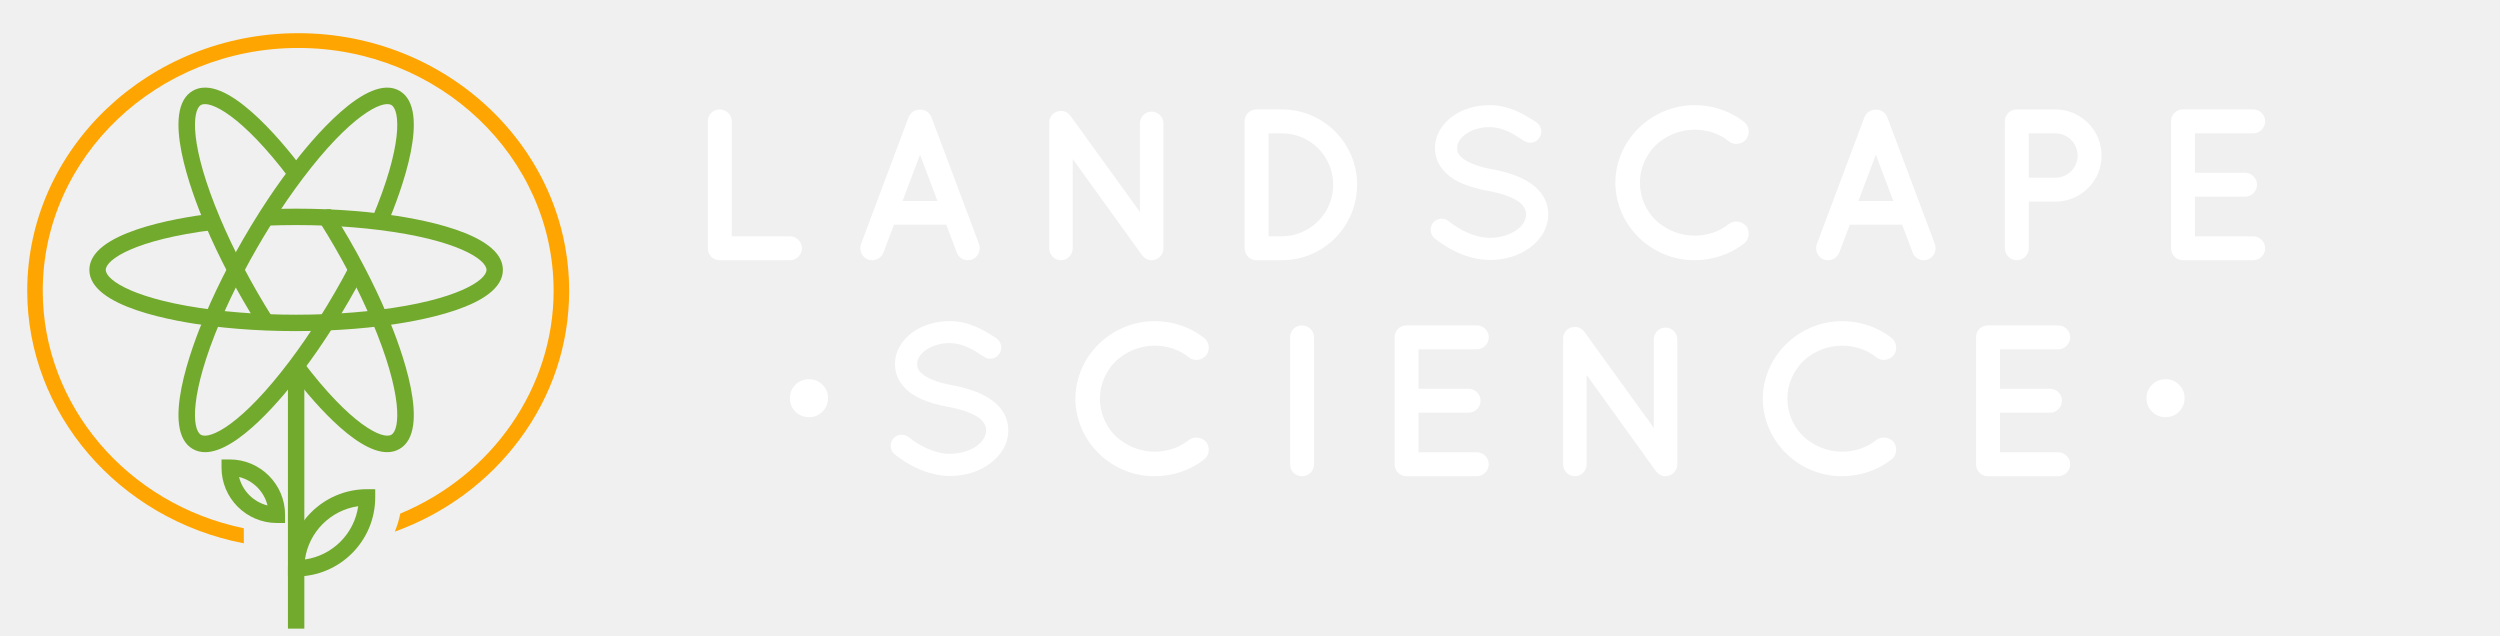
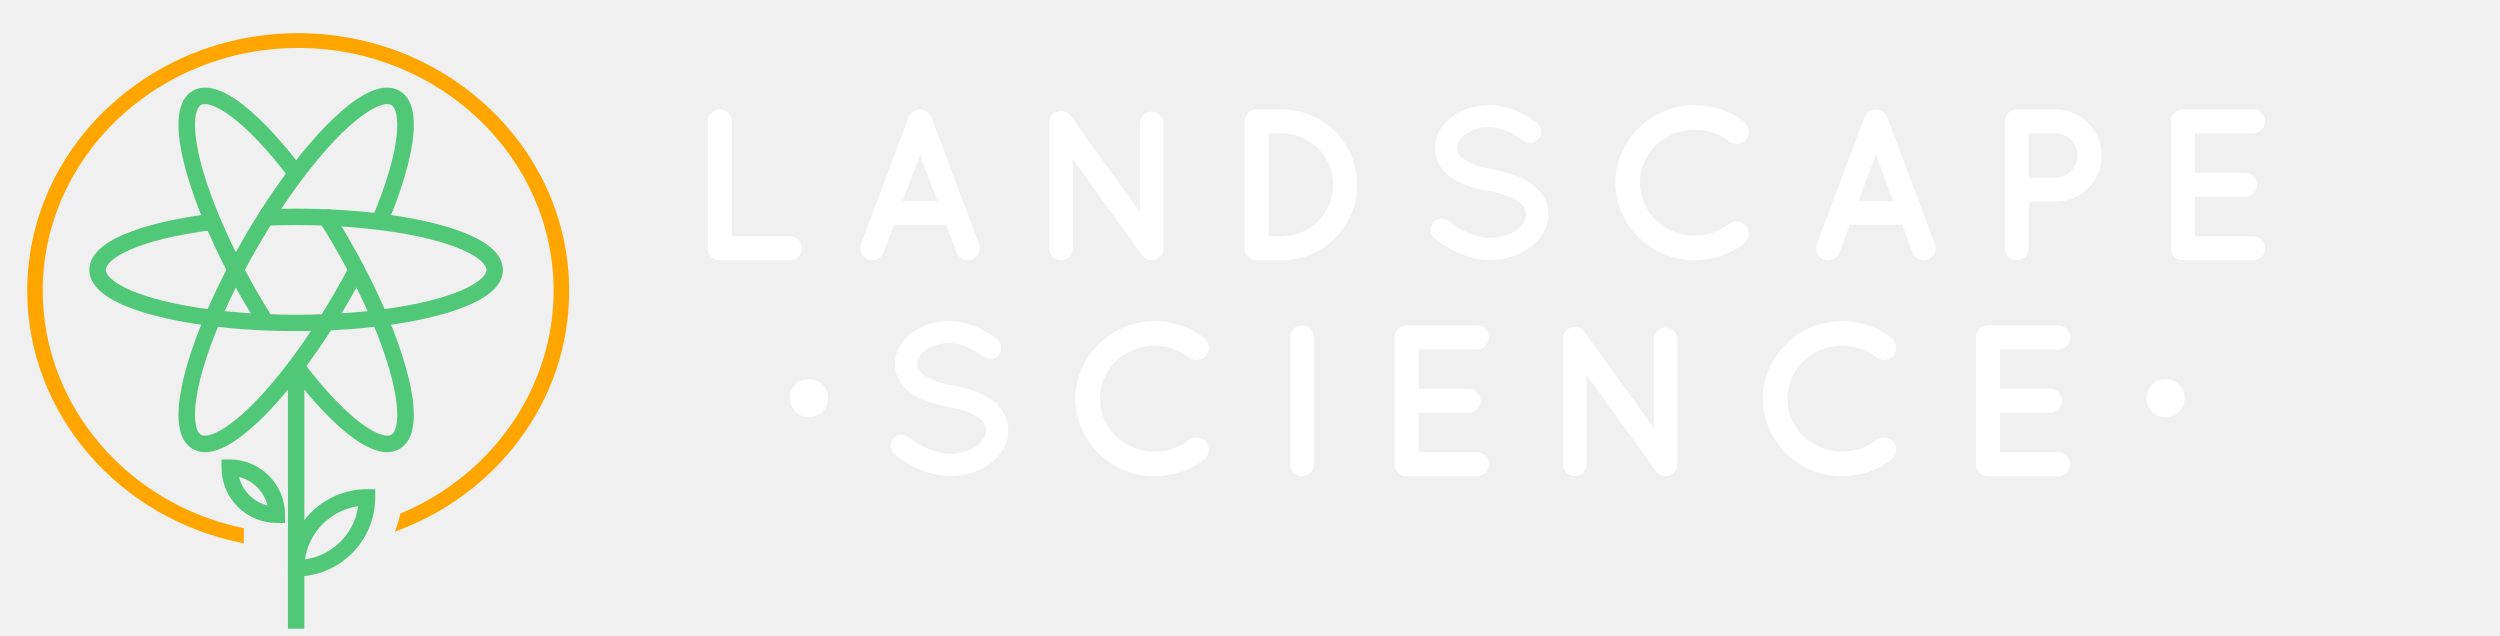
<svg xmlns="http://www.w3.org/2000/svg" width="275mm" height="69.887mm" viewBox="0 0 314.815 29.951" version="1.1" id="svg880">
  <defs id="defs874">
    <clipPath clipPathUnits="userSpaceOnUse" id="clipPath1487">
      <g id="use1489">
        <g style="fill:#50c878;fill-opacity:1" clip-path="url(#clipPath1803)" id="g6702">
          <g style="fill:#50c878;fill-opacity:1" id="g6700" />
        </g>
      </g>
    </clipPath>
    <clipPath clipPathUnits="userSpaceOnUse" id="clipPath1558">
      <g style="fill:#ffffee;fill-opacity:1;stroke:none;stroke-width:0.834;stroke-miterlimit:4;stroke-dasharray:none;stroke-opacity:1" id="use1560" />
    </clipPath>
    <clipPath clipPathUnits="userSpaceOnUse" id="clipPath1708">
      <g clip-path="none" style="display:inline;fill:#ffffee;fill-opacity:1;stroke:none;stroke-width:1.001;stroke-miterlimit:4;stroke-dasharray:none;stroke-opacity:1" id="use1710" />
    </clipPath>
    <clipPath clipPathUnits="userSpaceOnUse" id="clipPath1728">
      <g id="use1730" style="image-rendering:auto" />
    </clipPath>
    <clipPath clipPathUnits="userSpaceOnUse" id="clipPath1803">
      <g style="fill:#50c878;fill-opacity:1" id="use1805" />
    </clipPath>
  </defs>
  <g id="layer1" transform="translate(-29.5602,-187.0074)" style="display:inline">
    <g id="g6792" style="opacity:1">
-       <path id="path46" style="display:inline;fill:#ffa500;fill-opacity:0.995;fill-rule:nonzero;stroke:none;stroke-width:0.054" d="m 101.232,198.607 c 0,6.754 -2.16,13.228 -6.249,18.72 -3.937,5.296 -9.364,9.303 -15.705,11.602 0.302,-0.728 0.531,-1.488 0.685,-2.274 11.622,-4.823 19.312,-15.89 19.312,-28.048 0,-16.866 -14.428,-30.587 -32.165,-30.587 -17.739,0 -32.167,13.722 -32.167,30.587 0,14.373 10.616,26.865 25.321,29.892 v 1.903 C 44.451,227.34 32.988,213.987 32.988,198.607 c 0,-17.891 15.305,-32.448 34.123,-32.448 18.815,0 34.121,14.556 34.121,32.448" />
+       <path id="path46" style="display:inline;fill:#ffa500;fill-opacity:1;fill-rule:nonzero;stroke:none;stroke-width:0.054" d="m 101.232,198.607 c 0,6.754 -2.16,13.228 -6.249,18.72 -3.937,5.296 -9.364,9.303 -15.705,11.602 0.302,-0.728 0.531,-1.488 0.685,-2.274 11.622,-4.823 19.312,-15.89 19.312,-28.048 0,-16.866 -14.428,-30.587 -32.165,-30.587 -17.739,0 -32.167,13.722 -32.167,30.587 0,14.373 10.616,26.865 25.321,29.892 v 1.903 C 44.451,227.34 32.988,213.987 32.988,198.607 c 0,-17.891 15.305,-32.448 34.123,-32.448 18.815,0 34.121,14.556 34.121,32.448" />
      <g id="g6802">
-         <path d="m 55.387,218.92 c -0.551,0 -1.074,-0.126 -1.555,-0.403 -4.049,-2.338 -0.25,-12.592 1.571,-16.893 0.849,-2.006 1.83,-4.071 2.913,-6.137 0.58,-1.109 1.205,-2.246 1.858,-3.376 0.656,-1.133 1.326,-2.242 1.992,-3.296 l 0.309,-0.481 c 1.151,-1.795 2.344,-3.513 3.552,-5.11 2.812,-3.727 9.791,-12.143 13.844,-9.808 4.05,2.338 0.25,12.593 -1.572,16.893 l -1.902,-0.806 c 3.895,-9.195 3.564,-13.65 2.441,-14.299 -1.125,-0.648 -5.149,1.293 -11.163,9.263 -1.281,1.695 -2.546,3.528 -3.761,5.45 l -0.305,0.481 c -0.553,0.886 -1.105,1.807 -1.648,2.745 -0.638,1.105 -1.249,2.216 -1.817,3.302 -1.059,2.016 -2.014,4.03 -2.841,5.984 -3.895,9.195 -3.565,13.651 -2.441,14.3 1.125,0.646 5.149,-1.293 11.163,-9.264 1.263,-1.671 2.528,-3.505 3.761,-5.451 0.631,-0.993 1.288,-2.078 1.953,-3.228 0.609,-1.053 1.204,-2.132 1.817,-3.3 l 1.828,0.961 c -0.626,1.193 -1.235,2.297 -1.859,3.374 -0.679,1.174 -1.35,2.284 -1.995,3.299 -1.262,1.993 -2.56,3.873 -3.856,5.59 -2.479,3.284 -8.193,10.211 -12.289,10.211" style="fill:#72aa2d;fill-opacity:1;fill-rule:nonzero;stroke:none;stroke-width:0.059" id="path32" />
-         <path d="m 66.851,203.675 c -1.283,0 -2.578,-0.026 -3.851,-0.077 -2.359,-0.098 -4.638,-0.281 -6.774,-0.547 -4.633,-0.572 -15.413,-2.406 -15.413,-7.086 0,-4.679 10.779,-6.513 15.414,-7.084 l 0.252,2.05 c -9.909,1.222 -13.601,3.737 -13.601,5.035 0,1.299 3.693,3.814 13.601,5.036 2.081,0.258 4.303,0.437 6.605,0.533 2.488,0.101 5.044,0.101 7.534,0 2.302,-0.095 4.523,-0.274 6.603,-0.533 9.909,-1.222 13.602,-3.737 13.602,-5.036 0,-1.298 -3.693,-3.813 -13.601,-5.035 -2.072,-0.258 -4.286,-0.437 -6.583,-0.533 l -0.021,-5.9e-4 c -2.498,-0.101 -5.038,-0.101 -7.535,0 l -0.041,5.9e-4 -0.002,-1.072 -0.04,-0.993 c 2.545,-0.103 5.135,-0.103 7.68,-5.9e-4 l 0.025,5.9e-4 c 2.36,0.098 4.638,0.282 6.77,0.547 4.634,0.571 15.413,2.406 15.413,7.084 0,4.68 -10.779,6.514 -15.414,7.086 -2.135,0.265 -4.413,0.449 -6.772,0.547 -1.274,0.052 -2.569,0.077 -3.852,0.077" style="fill:#72aa2d;fill-opacity:1;fill-rule:nonzero;stroke:none;stroke-width:0.059" id="path34" />
-         <path d="m 78.316,218.92 c -4.096,0 -9.81,-6.927 -12.289,-10.212 l 1.649,-1.244 c 6.014,7.97 10.039,9.912 11.163,9.263 1.123,-0.648 1.453,-5.104 -2.441,-14.299 -0.827,-1.955 -1.782,-3.968 -2.84,-5.983 -0.568,-1.087 -1.18,-2.198 -1.818,-3.303 -0.641,-1.108 -1.297,-2.193 -1.95,-3.225 l 0.872,-0.551 -0.001,-1.033 h 0.568 l 0.307,0.481 c 0.666,1.054 1.336,2.163 1.991,3.294 0.654,1.131 1.279,2.268 1.86,3.379 1.083,2.064 2.064,4.129 2.912,6.136 1.822,4.3 5.621,14.555 1.572,16.893 -0.481,0.277 -1.004,0.403 -1.556,0.403" style="fill:#72aa2d;fill-opacity:1;fill-rule:nonzero;stroke:none;stroke-width:0.059" id="path36" />
-         <path d="m 67.884,241.142 h -2.066 v -33.056 h 2.066 v 33.056" style="fill:#72aa2d;fill-opacity:1;fill-rule:nonzero;stroke:none;stroke-width:0.059" id="path38" />
-         <path d="m 62.171,203.119 c -0.645,-1.015 -1.316,-2.125 -1.996,-3.299 -0.624,-1.077 -1.232,-2.181 -1.859,-3.374 -1.084,-2.067 -2.064,-4.132 -2.913,-6.139 -1.821,-4.3 -5.62,-14.555 -1.572,-16.893 4.052,-2.337 11.032,6.081 13.845,9.809 l -1.649,1.244 c -6.014,-7.969 -10.04,-9.912 -11.164,-9.263 -1.123,0.648 -1.453,5.103 2.441,14.299 0.827,1.955 1.783,3.967 2.841,5.983 0.613,1.168 1.208,2.247 1.817,3.3 0.665,1.149 1.322,2.235 1.952,3.227 l -1.743,1.107" style="fill:#72aa2d;fill-opacity:1;fill-rule:nonzero;stroke:none;stroke-width:0.059" id="path40" />
-         <path d="m 74.667,225.725 c -3.465,0.49 -6.215,3.239 -6.705,6.705 3.465,-0.49 6.215,-3.24 6.705,-6.705 z m -7.815,8.848 h -1.033 v -1.032 c 0,-5.491 4.468,-9.959 9.959,-9.959 h 1.032 v 1.033 c 0,5.491 -4.468,9.958 -9.959,9.958" style="fill:#72aa2d;fill-opacity:1;fill-rule:nonzero;stroke:none;stroke-width:0.059" id="path42" />
-         <path d="m 59.663,222.044 c 0.435,1.762 1.825,3.152 3.587,3.587 -0.435,-1.762 -1.825,-3.152 -3.587,-3.587 z m 5.795,5.795 h -1.032 c -3.843,0 -6.97,-3.126 -6.97,-6.969 v -1.033 h 1.033 c 3.843,0 6.969,3.127 6.969,6.969 v 1.033" style="fill:#72aa2d;fill-opacity:1;fill-rule:nonzero;stroke:none;stroke-width:0.059" id="path44" />
+         <path d="m 55.387,218.92 c -0.551,0 -1.074,-0.126 -1.555,-0.403 -4.049,-2.338 -0.25,-12.592 1.571,-16.893 0.849,-2.006 1.83,-4.071 2.913,-6.137 0.58,-1.109 1.205,-2.246 1.858,-3.376 0.656,-1.133 1.326,-2.242 1.992,-3.296 l 0.309,-0.481 c 1.151,-1.795 2.344,-3.513 3.552,-5.11 2.812,-3.727 9.791,-12.143 13.844,-9.808 4.05,2.338 0.25,12.593 -1.572,16.893 l -1.902,-0.806 c 3.895,-9.195 3.564,-13.65 2.441,-14.299 -1.125,-0.648 -5.149,1.293 -11.163,9.263 -1.281,1.695 -2.546,3.528 -3.761,5.45 l -0.305,0.481 c -0.553,0.886 -1.105,1.807 -1.648,2.745 -0.638,1.105 -1.249,2.216 -1.817,3.302 -1.059,2.016 -2.014,4.03 -2.841,5.984 -3.895,9.195 -3.565,13.651 -2.441,14.3 1.125,0.646 5.149,-1.293 11.163,-9.264 1.263,-1.671 2.528,-3.505 3.761,-5.451 0.631,-0.993 1.288,-2.078 1.953,-3.228 0.609,-1.053 1.204,-2.132 1.817,-3.3 l 1.828,0.961 c -0.626,1.193 -1.235,2.297 -1.859,3.374 -0.679,1.174 -1.35,2.284 -1.995,3.299 -1.262,1.993 -2.56,3.873 -3.856,5.59 -2.479,3.284 -8.193,10.211 -12.289,10.211" style="fill:#50c878;fill-opacity:1;fill-rule:nonzero;stroke:none;stroke-width:0.059" id="path32" />
+         <path d="m 66.851,203.675 c -1.283,0 -2.578,-0.026 -3.851,-0.077 -2.359,-0.098 -4.638,-0.281 -6.774,-0.547 -4.633,-0.572 -15.413,-2.406 -15.413,-7.086 0,-4.679 10.779,-6.513 15.414,-7.084 l 0.252,2.05 c -9.909,1.222 -13.601,3.737 -13.601,5.035 0,1.299 3.693,3.814 13.601,5.036 2.081,0.258 4.303,0.437 6.605,0.533 2.488,0.101 5.044,0.101 7.534,0 2.302,-0.095 4.523,-0.274 6.603,-0.533 9.909,-1.222 13.602,-3.737 13.602,-5.036 0,-1.298 -3.693,-3.813 -13.601,-5.035 -2.072,-0.258 -4.286,-0.437 -6.583,-0.533 l -0.021,-5.9e-4 c -2.498,-0.101 -5.038,-0.101 -7.535,0 l -0.041,5.9e-4 -0.002,-1.072 -0.04,-0.993 c 2.545,-0.103 5.135,-0.103 7.68,-5.9e-4 l 0.025,5.9e-4 c 2.36,0.098 4.638,0.282 6.77,0.547 4.634,0.571 15.413,2.406 15.413,7.084 0,4.68 -10.779,6.514 -15.414,7.086 -2.135,0.265 -4.413,0.449 -6.772,0.547 -1.274,0.052 -2.569,0.077 -3.852,0.077" style="fill:#50c878;fill-opacity:1;fill-rule:nonzero;stroke:none;stroke-width:0.059" id="path34" />
+         <path d="m 78.316,218.92 c -4.096,0 -9.81,-6.927 -12.289,-10.212 l 1.649,-1.244 c 6.014,7.97 10.039,9.912 11.163,9.263 1.123,-0.648 1.453,-5.104 -2.441,-14.299 -0.827,-1.955 -1.782,-3.968 -2.84,-5.983 -0.568,-1.087 -1.18,-2.198 -1.818,-3.303 -0.641,-1.108 -1.297,-2.193 -1.95,-3.225 l 0.872,-0.551 -0.001,-1.033 h 0.568 l 0.307,0.481 c 0.666,1.054 1.336,2.163 1.991,3.294 0.654,1.131 1.279,2.268 1.86,3.379 1.083,2.064 2.064,4.129 2.912,6.136 1.822,4.3 5.621,14.555 1.572,16.893 -0.481,0.277 -1.004,0.403 -1.556,0.403" style="fill:#50c878;fill-opacity:1;fill-rule:nonzero;stroke:none;stroke-width:0.059" id="path36" />
+         <path d="m 67.884,241.142 h -2.066 v -33.056 h 2.066 v 33.056" style="fill:#50c878;fill-opacity:1;fill-rule:nonzero;stroke:none;stroke-width:0.059" id="path38" />
+         <path d="m 62.171,203.119 c -0.645,-1.015 -1.316,-2.125 -1.996,-3.299 -0.624,-1.077 -1.232,-2.181 -1.859,-3.374 -1.084,-2.067 -2.064,-4.132 -2.913,-6.139 -1.821,-4.3 -5.62,-14.555 -1.572,-16.893 4.052,-2.337 11.032,6.081 13.845,9.809 l -1.649,1.244 c -6.014,-7.969 -10.04,-9.912 -11.164,-9.263 -1.123,0.648 -1.453,5.103 2.441,14.299 0.827,1.955 1.783,3.967 2.841,5.983 0.613,1.168 1.208,2.247 1.817,3.3 0.665,1.149 1.322,2.235 1.952,3.227 l -1.743,1.107" style="fill:#50c878;fill-opacity:1;fill-rule:nonzero;stroke:none;stroke-width:0.059" id="path40" />
+         <path d="m 74.667,225.725 c -3.465,0.49 -6.215,3.239 -6.705,6.705 3.465,-0.49 6.215,-3.24 6.705,-6.705 z m -7.815,8.848 h -1.033 v -1.032 c 0,-5.491 4.468,-9.959 9.959,-9.959 h 1.032 v 1.033 c 0,5.491 -4.468,9.958 -9.959,9.958" style="fill:#50c878;fill-opacity:1;fill-rule:nonzero;stroke:none;stroke-width:0.059" id="path42" />
+         <path d="m 59.663,222.044 c 0.435,1.762 1.825,3.152 3.587,3.587 -0.435,-1.762 -1.825,-3.152 -3.587,-3.587 z m 5.795,5.795 h -1.032 c -3.843,0 -6.97,-3.126 -6.97,-6.969 v -1.033 h 1.033 c 3.843,0 6.969,3.127 6.969,6.969 v 1.033" style="fill:#50c878;fill-opacity:1;fill-rule:nonzero;stroke:none;stroke-width:0.059" id="path44" />
      </g>
    </g>
    <g id="g6876" transform="matrix(0.9687368,0,0,0.9718657,11.38789,-44.82032)" style="opacity:1">
      <g id="g6917" transform="matrix(1.135338,0,0,1.135338,1.025423,-100.7103)" style="display:inline;opacity:1">
        <path d="m 272.165,255.931 c 0,1.379 -1.118,2.497 -2.497,2.497 -1.379,0 -2.497,-1.118 -2.497,-2.497 0,-1.379 1.118,-2.496 2.497,-2.496 1.378,0 2.497,1.117 2.497,2.496" style="opacity:1;fill:#ffffff;fill-opacity:1;fill-rule:nonzero;stroke:none;stroke-width:1.001;stroke-miterlimit:4;stroke-dasharray:none;stroke-opacity:1" id="path64" />
        <path d="m 111.123,255.931 c 0,1.379 -1.118,2.497 -2.497,2.497 -1.379,0 -2.496,-1.118 -2.496,-2.497 0,-1.379 1.118,-2.496 2.496,-2.496 1.379,0 2.497,1.117 2.497,2.496" style="opacity:1;fill:#ffffff;fill-opacity:1;fill-rule:nonzero;stroke:none;stroke-width:1.001;stroke-miterlimit:4;stroke-dasharray:none;stroke-opacity:1" id="path62" />
        <path d="m 244.271,263.417 v -14.97 h 10.346 v 1.56 h -8.624 v 5.128 h 6.706 v 1.559 h -6.706 v 5.146 h 8.624 v 1.578 h -10.346" style="opacity:1;fill:#ffffff;fill-opacity:1;fill-rule:nonzero;stroke:none;stroke-width:1.001;stroke-miterlimit:4;stroke-dasharray:none;stroke-opacity:1" id="path60" />
        <path d="m 230.913,263.847 c -1.578,0 -3.039,-0.356 -4.384,-1.067 -1.344,-0.711 -2.406,-1.677 -3.182,-2.895 -0.778,-1.219 -1.166,-2.546 -1.166,-3.98 0,-1.434 0.388,-2.761 1.166,-3.98 0.776,-1.22 1.837,-2.184 3.182,-2.896 1.345,-0.711 2.806,-1.067 4.384,-1.067 1.662,0 3.21,0.412 4.644,1.237 l -0.914,1.327 c -1.137,-0.645 -2.38,-0.969 -3.73,-0.969 -1.924,0 -3.571,0.618 -4.94,1.855 -1.368,1.238 -2.052,2.735 -2.052,4.492 0,1.757 0.685,3.254 2.052,4.491 1.368,1.237 3.016,1.855 4.94,1.855 1.35,0 2.593,-0.322 3.73,-0.968 l 0.914,1.327 c -1.434,0.825 -2.982,1.237 -4.644,1.237" style="opacity:1;fill:#ffffff;fill-opacity:1;fill-rule:nonzero;stroke:none;stroke-width:1.001;stroke-miterlimit:4;stroke-dasharray:none;stroke-opacity:1" id="path58" />
        <path d="m 198.838,263.435 v -14.989 h 2.062 l 11.171,12.926 v -12.926 h 1.774 V 263.435 h -2.223 L 200.595,250.669 V 263.435 h -1.757" style="opacity:1;fill:#ffffff;fill-opacity:1;fill-rule:nonzero;stroke:none;stroke-width:1.001;stroke-miterlimit:4;stroke-dasharray:none;stroke-opacity:1" id="path56" />
        <path d="m 179.797,263.417 v -14.97 h 10.345 v 1.56 h -8.624 v 5.128 h 6.705 v 1.559 h -6.705 v 5.146 h 8.624 v 1.578 h -10.345" style="opacity:1;fill:#ffffff;fill-opacity:1;fill-rule:nonzero;stroke:none;stroke-width:1.001;stroke-miterlimit:4;stroke-dasharray:none;stroke-opacity:1" id="path54" />
        <path d="m 168.789,263.435 v -14.989 h 1.739 V 263.435 h -1.739" style="opacity:1;fill:#ffffff;fill-opacity:1;fill-rule:nonzero;stroke:none;stroke-width:1.001;stroke-miterlimit:4;stroke-dasharray:none;stroke-opacity:1" id="path52" />
        <path d="m 155.431,263.847 c -1.578,0 -3.039,-0.356 -4.385,-1.067 -1.344,-0.711 -2.405,-1.677 -3.182,-2.895 -0.777,-1.219 -1.166,-2.546 -1.166,-3.98 0,-1.434 0.388,-2.761 1.166,-3.98 0.777,-1.22 1.837,-2.184 3.182,-2.896 1.346,-0.711 2.807,-1.067 4.385,-1.067 1.661,0 3.209,0.412 4.643,1.237 l -0.915,1.327 c -1.136,-0.645 -2.378,-0.969 -3.729,-0.969 -1.925,0 -3.571,0.618 -4.94,1.855 -1.369,1.238 -2.053,2.735 -2.053,4.492 0,1.757 0.684,3.254 2.053,4.491 1.368,1.237 3.015,1.855 4.94,1.855 1.35,0 2.593,-0.322 3.729,-0.968 l 0.915,1.327 c -1.434,0.825 -2.983,1.237 -4.643,1.237" style="opacity:1;fill:#ffffff;fill-opacity:1;fill-rule:nonzero;stroke:none;stroke-width:1.001;stroke-miterlimit:4;stroke-dasharray:none;stroke-opacity:1" id="path50" />
        <path d="m 131.137,263.901 c -1.244,0 -2.331,-0.134 -3.264,-0.404 -0.932,-0.269 -1.658,-0.603 -2.178,-1.004 -0.52,-0.4 -0.939,-0.876 -1.256,-1.425 -0.316,-0.55 -0.522,-1.058 -0.618,-1.524 -0.095,-0.466 -0.144,-0.95 -0.144,-1.452 h 1.739 c 0,1.434 0.472,2.501 1.416,3.201 0.944,0.699 2.378,1.049 4.303,1.049 0.789,0 1.494,-0.039 2.116,-0.117 0.622,-0.078 1.13,-0.171 1.524,-0.278 0.394,-0.108 0.731,-0.251 1.013,-0.431 0.28,-0.179 0.487,-0.34 0.618,-0.484 0.132,-0.143 0.234,-0.326 0.306,-0.547 0.071,-0.222 0.113,-0.389 0.125,-0.502 0.011,-0.114 0.019,-0.26 0.019,-0.44 0,-0.251 -0.008,-0.437 -0.019,-0.556 -0.013,-0.119 -0.048,-0.278 -0.107,-0.475 -0.061,-0.197 -0.153,-0.349 -0.278,-0.458 -0.125,-0.107 -0.305,-0.239 -0.538,-0.394 -0.234,-0.156 -0.529,-0.29 -0.887,-0.404 -0.359,-0.113 -0.807,-0.239 -1.345,-0.377 -0.538,-0.137 -1.16,-0.272 -1.865,-0.403 -0.167,-0.035 -0.428,-0.083 -0.78,-0.143 -0.352,-0.059 -0.624,-0.108 -0.816,-0.143 -0.897,-0.156 -1.542,-0.272 -1.936,-0.35 -0.395,-0.077 -0.855,-0.188 -1.38,-0.332 -0.526,-0.144 -0.963,-0.305 -1.309,-0.484 -1.279,-0.634 -1.919,-1.673 -1.919,-3.12 0,-1.47 0.718,-2.534 2.152,-3.192 1.148,-0.502 2.898,-0.753 5.253,-0.753 2.342,0 4.13,0.329 5.361,0.986 1.398,0.752 2.098,1.918 2.098,3.496 h -1.721 c 0,-0.287 -0.033,-0.55 -0.099,-0.789 -0.066,-0.239 -0.215,-0.496 -0.448,-0.771 -0.233,-0.275 -0.547,-0.505 -0.941,-0.691 -0.394,-0.185 -0.956,-0.34 -1.685,-0.466 -0.729,-0.125 -1.584,-0.189 -2.564,-0.189 -1.506,0 -2.689,0.105 -3.549,0.314 -0.861,0.21 -1.428,0.475 -1.704,0.798 -0.276,0.322 -0.412,0.741 -0.412,1.255 0,0.813 0.311,1.375 0.933,1.685 0.621,0.311 2.019,0.657 4.195,1.04 0.071,0.011 0.609,0.114 1.614,0.304 2.534,0.478 4.231,1.022 5.092,1.632 0.897,0.658 1.344,1.649 1.344,2.976 0,1.423 -0.567,2.492 -1.703,3.21 -1.183,0.764 -3.102,1.147 -5.755,1.147" style="opacity:1;fill:#ffffff;fill-opacity:1;fill-rule:nonzero;stroke:none;stroke-width:1.001;stroke-miterlimit:4;stroke-dasharray:none;stroke-opacity:1" id="path48" />
      </g>
      <g id="g6906" transform="matrix(1.375264,0,0,1.375264,-46.39887,-157.5941)" style="display:inline">
        <path d="m 110.369,227.831 h 1.664 v 12.586 h 6.677 v 1.493 h -8.341 v -14.079" style="fill:#ffffff;fill-opacity:1;fill-rule:nonzero;stroke:none;stroke-width:0.834;stroke-miterlimit:4;stroke-dasharray:none;stroke-opacity:1" id="path14" />
        <path d="m 130.974,230.626 -2.816,6.933 h 5.632 z m 3.456,8.426 h -6.912 l -1.195,2.859 h -1.749 l 6.101,-14.314 h 0.619 l 6.101,14.314 h -1.771 l -1.195,-2.859" style="opacity:1;fill:#ffffff;fill-opacity:1;fill-rule:nonzero;stroke:none;stroke-width:0.834;stroke-miterlimit:4;stroke-dasharray:none;stroke-opacity:1" id="path16" />
        <path d="m 155.909,227.831 v 14.314 h -0.597 l -8.96,-10.794 v 10.56 h -1.664 v -14.314 h 0.597 l 8.96,10.816 v -10.581 h 1.664" style="opacity:1;fill:#ffffff;fill-opacity:1;fill-rule:nonzero;stroke:none;stroke-width:0.834;stroke-miterlimit:4;stroke-dasharray:none;stroke-opacity:1" id="path18" />
        <path d="m 168.643,240.417 c 3.712,0 5.952,-2.368 5.952,-5.568 0,-3.243 -2.219,-5.525 -5.952,-5.525 h -2.496 v 11.093 z m -4.16,-12.586 h 4.181 c 4.715,0 7.658,2.923 7.658,7.019 0,4.053 -2.944,7.061 -7.658,7.061 h -4.181 v -14.079" style="opacity:1;fill:#ffffff;fill-opacity:1;fill-rule:nonzero;stroke:none;stroke-width:0.834;stroke-miterlimit:4;stroke-dasharray:none;stroke-opacity:1" id="path20" />
        <path d="m 184.149,238.198 c 1.045,1.6 2.368,2.411 3.925,2.411 1.685,0 2.837,-0.918 2.837,-2.347 0,-1.28 -0.768,-1.707 -2.347,-2.475 l -1.578,-0.746 c -1.941,-0.917 -3.179,-1.899 -3.179,-3.776 0,-2.198 1.941,-3.669 4.245,-3.669 1.877,0 3.498,0.96 4.416,2.389 l -1.216,0.918 c -0.768,-1.131 -1.941,-1.771 -3.221,-1.771 -1.387,0 -2.496,0.746 -2.496,2.048 0,0.405 0.086,0.746 0.277,1.024 0.363,0.533 0.875,0.811 1.984,1.344 l 1.558,0.747 c 2.219,1.088 3.285,2.112 3.285,3.925 0,2.325 -1.92,3.925 -4.544,3.925 -2.197,0 -4.075,-1.152 -5.184,-3.029 l 1.237,-0.917" style="opacity:1;fill:#ffffff;fill-opacity:1;fill-rule:nonzero;stroke:none;stroke-width:0.834;stroke-miterlimit:4;stroke-dasharray:none;stroke-opacity:1" id="path22" />
        <path d="m 206.972,227.596 c 2.496,0 4.651,1.173 5.845,3.029 l -1.238,0.981 c -1.088,-1.557 -2.645,-2.474 -4.586,-2.474 -3.178,0 -5.61,2.474 -5.61,5.738 0,3.264 2.432,5.739 5.61,5.739 1.941,0 3.498,-0.918 4.586,-2.475 l 1.238,0.981 c -1.173,1.856 -3.349,3.029 -5.845,3.029 -3.989,0.064 -7.402,-3.242 -7.317,-7.274 -0.085,-4.032 3.328,-7.338 7.317,-7.274" style="opacity:1;fill:#ffffff;fill-opacity:1;fill-rule:nonzero;stroke:none;stroke-width:0.834;stroke-miterlimit:4;stroke-dasharray:none;stroke-opacity:1" id="path24" />
        <path d="m 225.423,230.626 -2.816,6.933 h 5.632 z m 3.456,8.426 h -6.912 l -1.195,2.859 h -1.749 l 6.101,-14.314 h 0.619 l 6.101,14.314 h -1.771 l -1.194,-2.859" style="opacity:1;fill:#ffffff;fill-opacity:1;fill-rule:nonzero;stroke:none;stroke-width:0.834;stroke-miterlimit:4;stroke-dasharray:none;stroke-opacity:1" id="path26" />
        <path d="m 244.044,234.529 c 1.792,0 2.816,-1.045 2.816,-2.603 0,-1.536 -1.024,-2.602 -2.816,-2.602 h -3.243 v 5.205 z m -4.906,-6.699 h 4.949 c 2.731,0 4.501,1.707 4.501,4.075 0,2.411 -1.771,4.117 -4.501,4.117 h -3.285 v 5.888 h -1.664 v -14.079" style="opacity:1;fill:#ffffff;fill-opacity:1;fill-rule:nonzero;stroke:none;stroke-width:0.834;stroke-miterlimit:4;stroke-dasharray:none;stroke-opacity:1" id="path28" />
        <path d="m 256.052,227.831 h 9.024 v 1.493 h -7.36 v 4.309 h 5.632 v 1.493 h -5.632 v 5.291 h 7.616 v 1.493 h -9.28 v -14.079" style="opacity:1;fill:#ffffff;fill-opacity:1;fill-rule:nonzero;stroke:none;stroke-width:0.834;stroke-miterlimit:4;stroke-dasharray:none;stroke-opacity:1" id="path30" />
      </g>
      <g aria-label="LANDSCAPE SCIENCE " transform="matrix(0.6562499,0,0,0.6541371,-69.21201,-40.20886)" style="font-style:normal;font-variant:normal;font-weight:normal;font-stretch:normal;font-size:42.667px;line-height:37.333px;font-family:Carlito;-inkscape-font-specification:'Carlito, Normal';font-variant-ligatures:normal;font-variant-caps:normal;font-variant-numeric:normal;font-feature-settings:normal;text-align:start;letter-spacing:7px;word-spacing:0.06px;writing-mode:lr-tb;text-anchor:start;display:inline;fill:#ffffff;fill-opacity:1;stroke:none" id="flowRoot51">
        <path d="m 276.607,438.306 c 0,0 0,0 0.043,0 0,0 0,0 0.085,0 h 13.824 c 1.237,0 2.347,-1.067 2.347,-2.347 0,-1.323 -1.109,-2.389 -2.347,-2.389 h -11.563 v -22.784 c 0,-1.28 -1.067,-2.347 -2.389,-2.347 -1.323,0 -2.347,1.067 -2.347,2.347 v 25.173 c 0,1.28 1.024,2.347 2.347,2.347 z" style="font-style:normal;font-variant:normal;font-weight:bold;font-stretch:normal;font-size:42.667px;line-height:42.667px;font-family:Quicksand;-inkscape-font-specification:'Quicksand Bold';font-variant-ligatures:normal;font-variant-caps:normal;font-variant-numeric:normal;font-feature-settings:normal;text-align:center;letter-spacing:8px;word-spacing:0.06px;writing-mode:lr-tb;text-anchor:middle;fill:#ffffff;fill-opacity:1" id="path1348" />
        <path d="m 323.583,436.813 c 0.341,0.939 1.237,1.493 2.176,1.493 0.299,0 0.597,-0.043 0.811,-0.128 1.237,-0.469 1.835,-1.835 1.408,-3.072 l -9.429,-25.131 c -0.384,-0.939 -1.28,-1.536 -2.261,-1.493 -0.939,-0.043 -1.877,0.555 -2.261,1.493 l -9.429,25.131 c -0.427,1.237 0.171,2.603 1.408,3.072 0.256,0.085 0.512,0.128 0.811,0.128 0.939,0 1.835,-0.555 2.219,-1.493 l 2.091,-5.547 h 10.368 z m -10.752,-10.24 3.456,-9.173 3.456,9.173 z" style="font-style:normal;font-variant:normal;font-weight:bold;font-stretch:normal;font-size:42.667px;line-height:42.667px;font-family:Quicksand;-inkscape-font-specification:'Quicksand Bold';font-variant-ligatures:normal;font-variant-caps:normal;font-variant-numeric:normal;font-feature-settings:normal;text-align:center;letter-spacing:8px;word-spacing:0.06px;writing-mode:lr-tb;text-anchor:middle;fill:#ffffff;fill-opacity:1" id="path1350" />
        <path d="m 346.537,418.253 13.653,18.944 c 0.043,0.085 0.128,0.171 0.213,0.256 0.427,0.512 1.067,0.853 1.749,0.853 1.28,0 2.347,-1.067 2.347,-2.347 v -24.789 c 0,-1.237 -1.067,-2.304 -2.347,-2.304 -1.28,0 -2.304,1.067 -2.304,2.304 v 17.579 l -13.781,-19.072 c -0.725,-1.024 -2.176,-1.237 -3.243,-0.512 -0.64,0.469 -0.981,1.237 -0.939,1.963 0,0.043 0,0.043 0,0.043 v 24.789 c 0,1.28 1.024,2.347 2.347,2.347 1.237,0 2.304,-1.067 2.304,-2.347 z" style="font-style:normal;font-variant:normal;font-weight:bold;font-stretch:normal;font-size:42.667px;line-height:42.667px;font-family:Quicksand;-inkscape-font-specification:'Quicksand Bold';font-variant-ligatures:normal;font-variant-caps:normal;font-variant-numeric:normal;font-feature-settings:normal;text-align:center;letter-spacing:8px;word-spacing:0.06px;writing-mode:lr-tb;text-anchor:middle;fill:#ffffff;fill-opacity:1" id="path1352" />
        <path d="m 382.94,438.306 c 0,0 0,0 0,0 0,0 0,0 0,0 h 5.035 c 8.235,0 14.891,-6.699 14.891,-14.976 0,-8.192 -6.656,-14.891 -14.891,-14.891 h -5.035 c 0,0 0,0 0,0 0,0 0,0 0,0 -1.323,0 -2.347,1.024 -2.347,2.347 v 25.173 c 0,1.28 1.024,2.347 2.347,2.347 z m 2.389,-25.131 h 2.645 c 5.632,0 10.155,4.565 10.155,10.155 0,5.675 -4.523,10.197 -10.155,10.24 h -2.645 z" style="font-style:normal;font-variant:normal;font-weight:bold;font-stretch:normal;font-size:42.667px;line-height:42.667px;font-family:Quicksand;-inkscape-font-specification:'Quicksand Bold';font-variant-ligatures:normal;font-variant-caps:normal;font-variant-numeric:normal;font-feature-settings:normal;text-align:center;letter-spacing:8px;word-spacing:0.06px;writing-mode:lr-tb;text-anchor:middle;fill:#ffffff;fill-opacity:1" id="path1354" />
        <path d="m 418.246,433.997 c 2.432,1.92 6.315,4.224 10.923,4.267 3.029,0 5.803,-0.896 7.893,-2.432 2.133,-1.536 3.669,-3.883 3.669,-6.613 0,-1.323 -0.384,-2.603 -1.024,-3.627 -0.981,-1.579 -2.517,-2.688 -4.267,-3.541 -1.707,-0.811 -3.712,-1.365 -5.888,-1.792 h -0.085 c -2.304,-0.427 -4.224,-1.109 -5.333,-1.877 -0.555,-0.384 -0.939,-0.768 -1.152,-1.109 -0.213,-0.341 -0.299,-0.683 -0.299,-1.195 0,-0.896 0.469,-1.835 1.621,-2.688 1.152,-0.853 2.859,-1.451 4.779,-1.451 2.603,0 4.693,1.28 6.869,2.731 1.024,0.683 2.389,0.384 3.029,-0.64 0.683,-0.981 0.384,-2.347 -0.597,-3.029 -2.176,-1.408 -5.205,-3.413 -9.301,-3.413 -2.773,0 -5.376,0.811 -7.381,2.261 -1.963,1.451 -3.413,3.669 -3.413,6.229 0,1.28 0.341,2.475 0.981,3.499 0.939,1.493 2.347,2.56 3.968,3.328 1.621,0.768 3.499,1.28 5.504,1.664 h 0.085 c 2.517,0.469 4.608,1.195 5.845,2.005 0.64,0.427 1.024,0.853 1.28,1.28 0.256,0.427 0.384,0.811 0.384,1.365 0,1.067 -0.555,2.133 -1.835,3.072 -1.28,0.939 -3.2,1.579 -5.333,1.579 -3.029,0.043 -6.272,-1.749 -8.149,-3.285 -0.939,-0.768 -2.347,-0.64 -3.115,0.299 -0.725,0.939 -0.597,2.347 0.341,3.115 z" style="font-style:normal;font-variant:normal;font-weight:bold;font-stretch:normal;font-size:42.667px;line-height:42.667px;font-family:Quicksand;-inkscape-font-specification:'Quicksand Bold';font-variant-ligatures:normal;font-variant-caps:normal;font-variant-numeric:normal;font-feature-settings:normal;text-align:center;letter-spacing:8px;word-spacing:0.06px;writing-mode:lr-tb;text-anchor:middle;fill:#ffffff;fill-opacity:1" id="path1356" />
        <path d="m 469.68,438.306 c 3.755,0 7.168,-1.237 9.856,-3.328 1.024,-0.811 1.195,-2.347 0.427,-3.413 -0.853,-1.024 -2.432,-1.195 -3.413,-0.469 -1.92,1.536 -4.224,2.347 -6.869,2.347 -2.944,0 -5.675,-1.195 -7.68,-3.072 -1.92,-1.877 -3.115,-4.523 -3.115,-7.424 0,-2.901 1.195,-5.461 3.115,-7.424 2.005,-1.877 4.736,-3.072 7.68,-3.072 2.645,0 4.992,0.811 6.869,2.347 0.981,0.768 2.56,0.597 3.413,-0.469 0.768,-1.067 0.597,-2.56 -0.427,-3.413 -2.688,-2.091 -6.101,-3.328 -9.856,-3.328 -8.533,0.043 -15.616,6.912 -15.659,15.36 0.043,8.491 7.125,15.36 15.659,15.36 z" style="font-style:normal;font-variant:normal;font-weight:bold;font-stretch:normal;font-size:42.667px;line-height:42.667px;font-family:Quicksand;-inkscape-font-specification:'Quicksand Bold';font-variant-ligatures:normal;font-variant-caps:normal;font-variant-numeric:normal;font-feature-settings:normal;text-align:center;letter-spacing:8px;word-spacing:0.06px;writing-mode:lr-tb;text-anchor:middle;fill:#ffffff;fill-opacity:1" id="path1358" />
        <path d="m 512.916,436.813 c 0.341,0.939 1.237,1.493 2.176,1.493 0.299,0 0.597,-0.043 0.811,-0.128 1.237,-0.469 1.835,-1.835 1.408,-3.072 l -9.429,-25.131 c -0.384,-0.939 -1.28,-1.536 -2.261,-1.493 -0.939,-0.043 -1.877,0.555 -2.261,1.493 l -9.429,25.131 c -0.427,1.237 0.171,2.603 1.408,3.072 0.256,0.085 0.512,0.128 0.811,0.128 0.939,0 1.835,-0.555 2.219,-1.493 l 2.091,-5.547 h 10.368 z m -10.752,-10.24 3.456,-9.173 3.456,9.173 z" style="font-style:normal;font-variant:normal;font-weight:bold;font-stretch:normal;font-size:42.667px;line-height:42.667px;font-family:Quicksand;-inkscape-font-specification:'Quicksand Bold';font-variant-ligatures:normal;font-variant-caps:normal;font-variant-numeric:normal;font-feature-settings:normal;text-align:center;letter-spacing:8px;word-spacing:0.06px;writing-mode:lr-tb;text-anchor:middle;fill:#ffffff;fill-opacity:1" id="path1360" />
        <path d="m 550.334,417.613 c 0,-5.077 -4.096,-9.173 -9.173,-9.173 h -7.595 c 0,0 0,0 0,0 0,0 -0.043,0 -0.043,0 -1.28,0 -2.347,1.024 -2.347,2.347 v 25.173 c 0,1.28 1.067,2.347 2.347,2.347 1.323,0 2.389,-1.067 2.389,-2.347 v -9.259 h 5.248 c 5.077,0 9.173,-4.096 9.173,-9.088 z m -14.421,-4.437 h 5.248 c 2.475,0 4.395,1.963 4.437,4.437 -0.043,2.389 -1.963,4.352 -4.437,4.352 h -5.248 z" style="font-style:normal;font-variant:normal;font-weight:bold;font-stretch:normal;font-size:42.667px;line-height:42.667px;font-family:Quicksand;-inkscape-font-specification:'Quicksand Bold';font-variant-ligatures:normal;font-variant-caps:normal;font-variant-numeric:normal;font-feature-settings:normal;text-align:center;letter-spacing:8px;word-spacing:0.06px;writing-mode:lr-tb;text-anchor:middle;fill:#ffffff;fill-opacity:1" id="path1362" />
        <path d="m 566.44,438.306 c 0,0 0.043,-0.043 0.043,-0.043 0,0 0,0.043 0.085,0.043 h 13.824 c 1.237,0 2.347,-1.067 2.347,-2.347 0,-1.323 -1.109,-2.389 -2.347,-2.389 h -11.563 v -7.851 h 9.941 c 1.28,0 2.347,-1.067 2.347,-2.389 0,-1.237 -1.067,-2.347 -2.347,-2.347 h -9.941 v -7.808 h 11.563 c 1.237,0 2.347,-1.067 2.347,-2.389 0,-1.323 -1.109,-2.347 -2.347,-2.347 h -13.824 c -0.085,0 -0.085,0 -0.085,0 0,0 -0.043,0 -0.043,0 -1.323,0 -2.347,1.024 -2.347,2.347 v 25.173 c 0,1.28 1.024,2.347 2.347,2.347 z" style="font-style:normal;font-variant:normal;font-weight:bold;font-stretch:normal;font-size:42.667px;line-height:42.667px;font-family:Quicksand;-inkscape-font-specification:'Quicksand Bold';font-variant-ligatures:normal;font-variant-caps:normal;font-variant-numeric:normal;font-feature-settings:normal;text-align:center;letter-spacing:8px;word-spacing:0.06px;writing-mode:lr-tb;text-anchor:middle;fill:#ffffff;fill-opacity:1" id="path1364" />
        <path d="m 311.288,476.779 c 2.432,1.92 6.315,4.224 10.923,4.267 3.029,0 5.803,-0.896 7.893,-2.432 2.133,-1.536 3.669,-3.883 3.669,-6.613 0,-1.323 -0.384,-2.603 -1.024,-3.627 -0.981,-1.579 -2.517,-2.688 -4.267,-3.541 -1.707,-0.811 -3.712,-1.365 -5.888,-1.792 h -0.085 c -2.304,-0.427 -4.224,-1.109 -5.333,-1.877 -0.555,-0.384 -0.939,-0.768 -1.152,-1.109 -0.213,-0.341 -0.299,-0.683 -0.299,-1.195 0,-0.896 0.469,-1.835 1.621,-2.688 1.152,-0.853 2.859,-1.451 4.779,-1.451 2.603,0 4.693,1.28 6.869,2.731 1.024,0.683 2.389,0.384 3.029,-0.64 0.683,-0.981 0.384,-2.347 -0.597,-3.029 -2.176,-1.408 -5.205,-3.413 -9.301,-3.413 -2.773,0 -5.376,0.811 -7.381,2.261 -1.963,1.451 -3.413,3.669 -3.413,6.229 0,1.28 0.341,2.475 0.981,3.499 0.939,1.493 2.347,2.56 3.968,3.328 1.621,0.768 3.499,1.28 5.504,1.664 h 0.085 c 2.517,0.469 4.608,1.195 5.845,2.005 0.64,0.427 1.024,0.853 1.28,1.28 0.256,0.427 0.384,0.811 0.384,1.365 0,1.067 -0.555,2.133 -1.835,3.072 -1.28,0.939 -3.2,1.579 -5.333,1.579 -3.029,0.043 -6.272,-1.749 -8.149,-3.285 -0.939,-0.768 -2.347,-0.64 -3.115,0.299 -0.725,0.939 -0.597,2.347 0.341,3.115 z" style="font-style:normal;font-variant:normal;font-weight:bold;font-stretch:normal;font-size:42.667px;line-height:42.667px;font-family:Quicksand;-inkscape-font-specification:'Quicksand Bold';font-variant-ligatures:normal;font-variant-caps:normal;font-variant-numeric:normal;font-feature-settings:normal;text-align:center;letter-spacing:8px;writing-mode:lr-tb;text-anchor:middle;fill:#ffffff;fill-opacity:1" id="path1366" />
        <path d="m 362.721,481.089 c 3.755,0 7.168,-1.237 9.856,-3.328 1.024,-0.811 1.195,-2.347 0.427,-3.413 -0.853,-1.024 -2.432,-1.195 -3.413,-0.469 -1.92,1.536 -4.224,2.347 -6.869,2.347 -2.944,0 -5.675,-1.195 -7.68,-3.072 -1.92,-1.877 -3.115,-4.523 -3.115,-7.424 0,-2.901 1.195,-5.461 3.115,-7.424 2.005,-1.877 4.736,-3.072 7.68,-3.072 2.645,0 4.992,0.811 6.869,2.347 0.981,0.768 2.56,0.597 3.413,-0.469 0.768,-1.067 0.597,-2.56 -0.427,-3.413 -2.688,-2.091 -6.101,-3.328 -9.856,-3.328 -8.533,0.043 -15.616,6.912 -15.659,15.36 0.043,8.491 7.125,15.36 15.659,15.36 z" style="font-style:normal;font-variant:normal;font-weight:bold;font-stretch:normal;font-size:42.667px;line-height:42.667px;font-family:Quicksand;-inkscape-font-specification:'Quicksand Bold';font-variant-ligatures:normal;font-variant-caps:normal;font-variant-numeric:normal;font-feature-settings:normal;text-align:center;letter-spacing:8px;writing-mode:lr-tb;text-anchor:middle;fill:#ffffff;fill-opacity:1" id="path1368" />
        <path d="m 389.601,478.742 c 0,1.323 1.024,2.347 2.347,2.347 1.28,0 2.389,-1.024 2.389,-2.347 v -25.173 c 0,-1.323 -1.109,-2.347 -2.389,-2.347 -1.323,0 -2.347,1.024 -2.347,2.347 z" style="font-style:normal;font-variant:normal;font-weight:bold;font-stretch:normal;font-size:42.667px;line-height:42.667px;font-family:Quicksand;-inkscape-font-specification:'Quicksand Bold';font-variant-ligatures:normal;font-variant-caps:normal;font-variant-numeric:normal;font-feature-settings:normal;text-align:center;letter-spacing:8px;writing-mode:lr-tb;text-anchor:middle;fill:#ffffff;fill-opacity:1" id="path1370" />
        <path d="m 412.649,481.089 c 0,0 0.043,-0.043 0.043,-0.043 0,0 0,0.043 0.085,0.043 h 13.824 c 1.237,0 2.347,-1.067 2.347,-2.347 0,-1.323 -1.109,-2.389 -2.347,-2.389 h -11.563 v -7.851 h 9.941 c 1.28,0 2.347,-1.067 2.347,-2.389 0,-1.237 -1.067,-2.347 -2.347,-2.347 h -9.941 v -7.808 h 11.563 c 1.237,0 2.347,-1.067 2.347,-2.389 0,-1.323 -1.109,-2.347 -2.347,-2.347 h -13.824 c -0.085,0 -0.085,0 -0.085,0 0,0 -0.043,0 -0.043,0 -1.323,0 -2.347,1.024 -2.347,2.347 v 25.173 c 0,1.28 1.024,2.347 2.347,2.347 z" style="font-style:normal;font-variant:normal;font-weight:bold;font-stretch:normal;font-size:42.667px;line-height:42.667px;font-family:Quicksand;-inkscape-font-specification:'Quicksand Bold';font-variant-ligatures:normal;font-variant-caps:normal;font-variant-numeric:normal;font-feature-settings:normal;text-align:center;letter-spacing:8px;writing-mode:lr-tb;text-anchor:middle;fill:#ffffff;fill-opacity:1" id="path1372" />
        <path d="m 448.329,461.035 13.653,18.944 c 0.043,0.085 0.128,0.171 0.213,0.256 0.427,0.512 1.067,0.853 1.749,0.853 1.28,0 2.347,-1.067 2.347,-2.347 v -24.789 c 0,-1.237 -1.067,-2.304 -2.347,-2.304 -1.28,0 -2.304,1.067 -2.304,2.304 v 17.579 l -13.781,-19.072 c -0.725,-1.024 -2.176,-1.237 -3.243,-0.512 -0.64,0.469 -0.981,1.237 -0.939,1.963 0,0.043 0,0.043 0,0.043 V 478.742 c 0,1.28 1.024,2.347 2.347,2.347 1.237,0 2.304,-1.067 2.304,-2.347 z" style="font-style:normal;font-variant:normal;font-weight:bold;font-stretch:normal;font-size:42.667px;line-height:42.667px;font-family:Quicksand;-inkscape-font-specification:'Quicksand Bold';font-variant-ligatures:normal;font-variant-caps:normal;font-variant-numeric:normal;font-feature-settings:normal;text-align:center;letter-spacing:8px;writing-mode:lr-tb;text-anchor:middle;fill:#ffffff;fill-opacity:1" id="path1374" />
        <path d="m 498.888,481.089 c 3.755,0 7.168,-1.237 9.856,-3.328 1.024,-0.811 1.195,-2.347 0.427,-3.413 -0.853,-1.024 -2.432,-1.195 -3.413,-0.469 -1.92,1.536 -4.224,2.347 -6.869,2.347 -2.944,0 -5.675,-1.195 -7.68,-3.072 -1.92,-1.877 -3.115,-4.523 -3.115,-7.424 0,-2.901 1.195,-5.461 3.115,-7.424 2.005,-1.877 4.736,-3.072 7.68,-3.072 2.645,0 4.992,0.811 6.869,2.347 0.981,0.768 2.56,0.597 3.413,-0.469 0.768,-1.067 0.597,-2.56 -0.427,-3.413 -2.688,-2.091 -6.101,-3.328 -9.856,-3.328 -8.533,0.043 -15.616,6.912 -15.659,15.36 0.043,8.491 7.125,15.36 15.659,15.36 z" style="font-style:normal;font-variant:normal;font-weight:bold;font-stretch:normal;font-size:42.667px;line-height:42.667px;font-family:Quicksand;-inkscape-font-specification:'Quicksand Bold';font-variant-ligatures:normal;font-variant-caps:normal;font-variant-numeric:normal;font-feature-settings:normal;text-align:center;letter-spacing:8px;writing-mode:lr-tb;text-anchor:middle;fill:#ffffff;fill-opacity:1" id="path1376" />
        <path d="m 527.815,481.089 c 0,0 0.043,-0.043 0.043,-0.043 0,0 0,0.043 0.085,0.043 h 13.824 c 1.237,0 2.347,-1.067 2.347,-2.347 0,-1.323 -1.109,-2.389 -2.347,-2.389 h -11.563 v -7.851 h 9.941 c 1.28,0 2.347,-1.067 2.347,-2.389 0,-1.237 -1.067,-2.347 -2.347,-2.347 h -9.941 v -7.808 h 11.563 c 1.237,0 2.347,-1.067 2.347,-2.389 0,-1.323 -1.109,-2.347 -2.347,-2.347 h -13.824 c -0.085,0 -0.085,0 -0.085,0 0,0 -0.043,0 -0.043,0 -1.323,0 -2.347,1.024 -2.347,2.347 v 25.173 c 0,1.28 1.024,2.347 2.347,2.347 z" style="font-style:normal;font-variant:normal;font-weight:bold;font-stretch:normal;font-size:42.667px;line-height:42.667px;font-family:Quicksand;-inkscape-font-specification:'Quicksand Bold';font-variant-ligatures:normal;font-variant-caps:normal;font-variant-numeric:normal;font-feature-settings:normal;text-align:center;letter-spacing:8px;writing-mode:lr-tb;text-anchor:middle;fill:#ffffff;fill-opacity:1" id="path1378" />
      </g>
      <g aria-label="∙" transform="matrix(0.4265718,0,0,0.4251985,-70.14424,78.82779)" style="font-style:normal;font-weight:normal;font-size:40px;line-height:1.25;font-family:sans-serif;letter-spacing:0px;word-spacing:0px;display:inline;fill:#ffffff;fill-opacity:1;stroke:none" id="flowRoot1278">
        <path d="m 449.125,436.375 q 0,-2.422 1.68,-4.082 1.699,-1.68 4.16,-1.68 2.422,0 4.082,1.68 1.68,1.66 1.68,4.082 0,2.441 -1.68,4.121 -1.68,1.68 -4.121,1.68 -2.441,0 -4.121,-1.68 -1.68,-1.68 -1.68,-4.121 z" id="path1384" />
      </g>
      <g id="g1471" style="font-style:normal;font-weight:normal;font-size:40px;line-height:1.25;font-family:sans-serif;letter-spacing:0px;word-spacing:0px;display:inline;fill:#ffffff;fill-opacity:1;stroke:none" transform="matrix(0.4265718,0,0,0.4251985,106.1988,78.82839)" aria-label="∙">
        <path id="path1469" d="m 449.125,436.375 q 0,-2.422 1.68,-4.082 1.699,-1.68 4.16,-1.68 2.422,0 4.082,1.68 1.68,1.66 1.68,4.082 0,2.441 -1.68,4.121 -1.68,1.68 -4.121,1.68 -2.441,0 -4.121,-1.68 -1.68,-1.68 -1.68,-4.121 z" />
      </g>
    </g>
  </g>
</svg>
